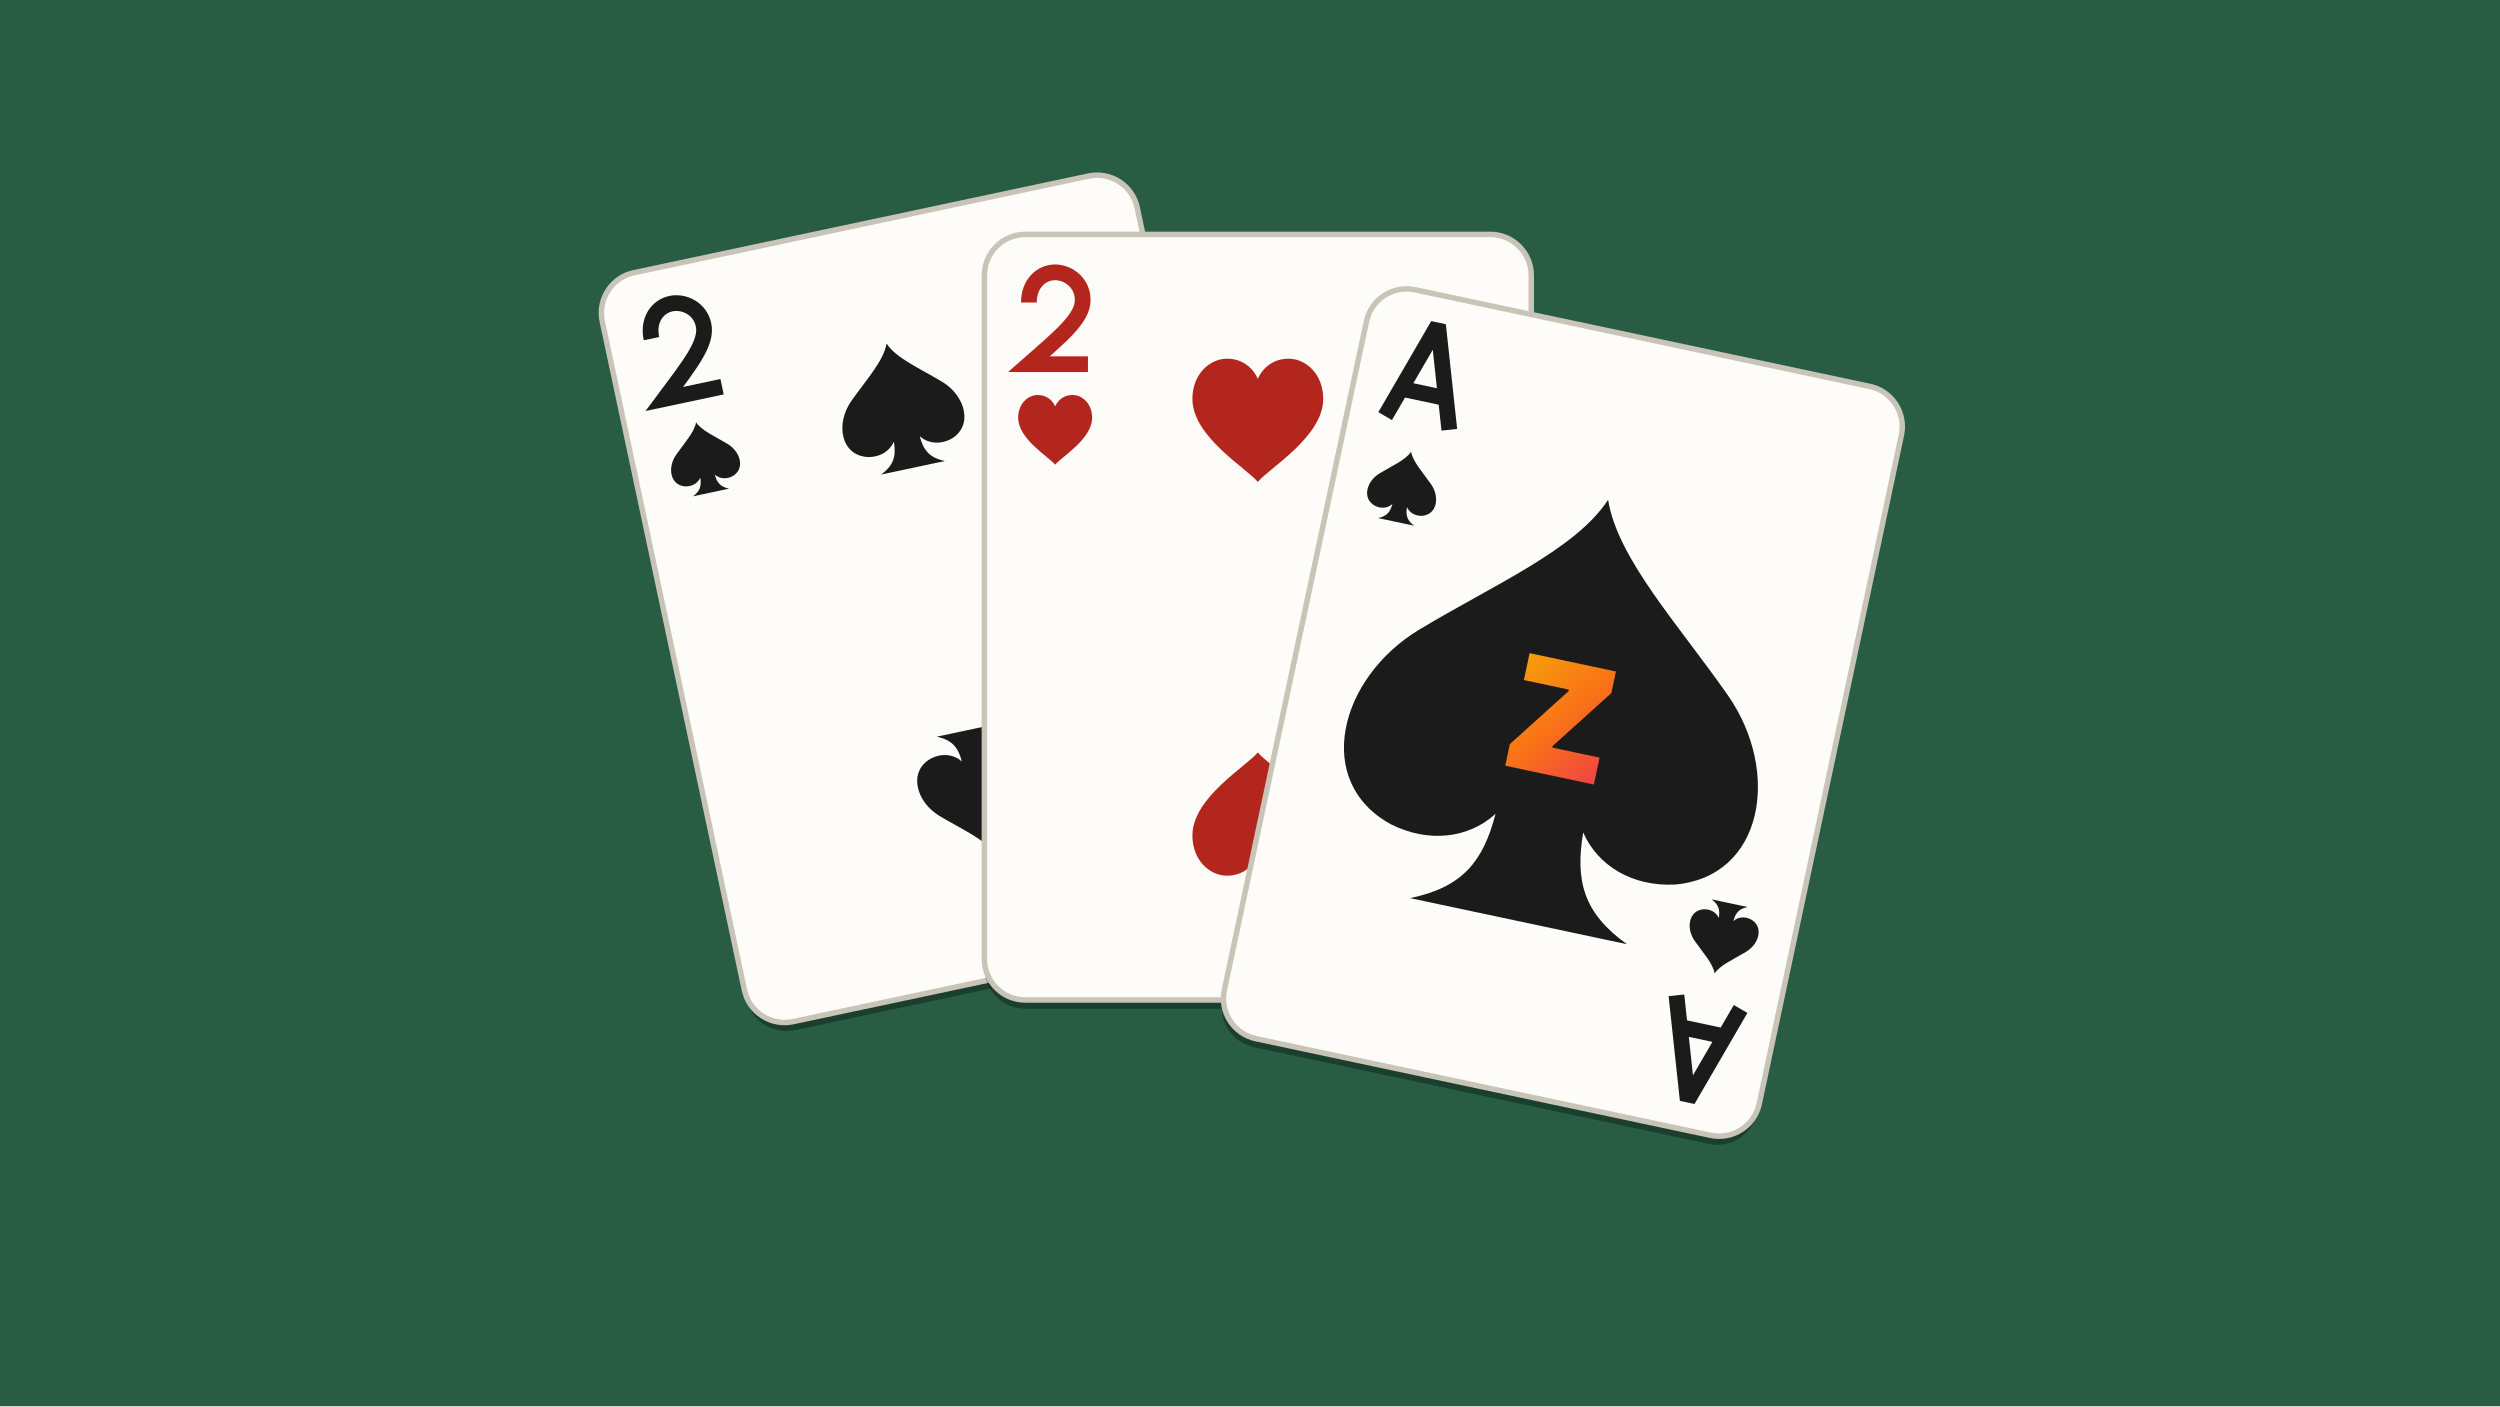
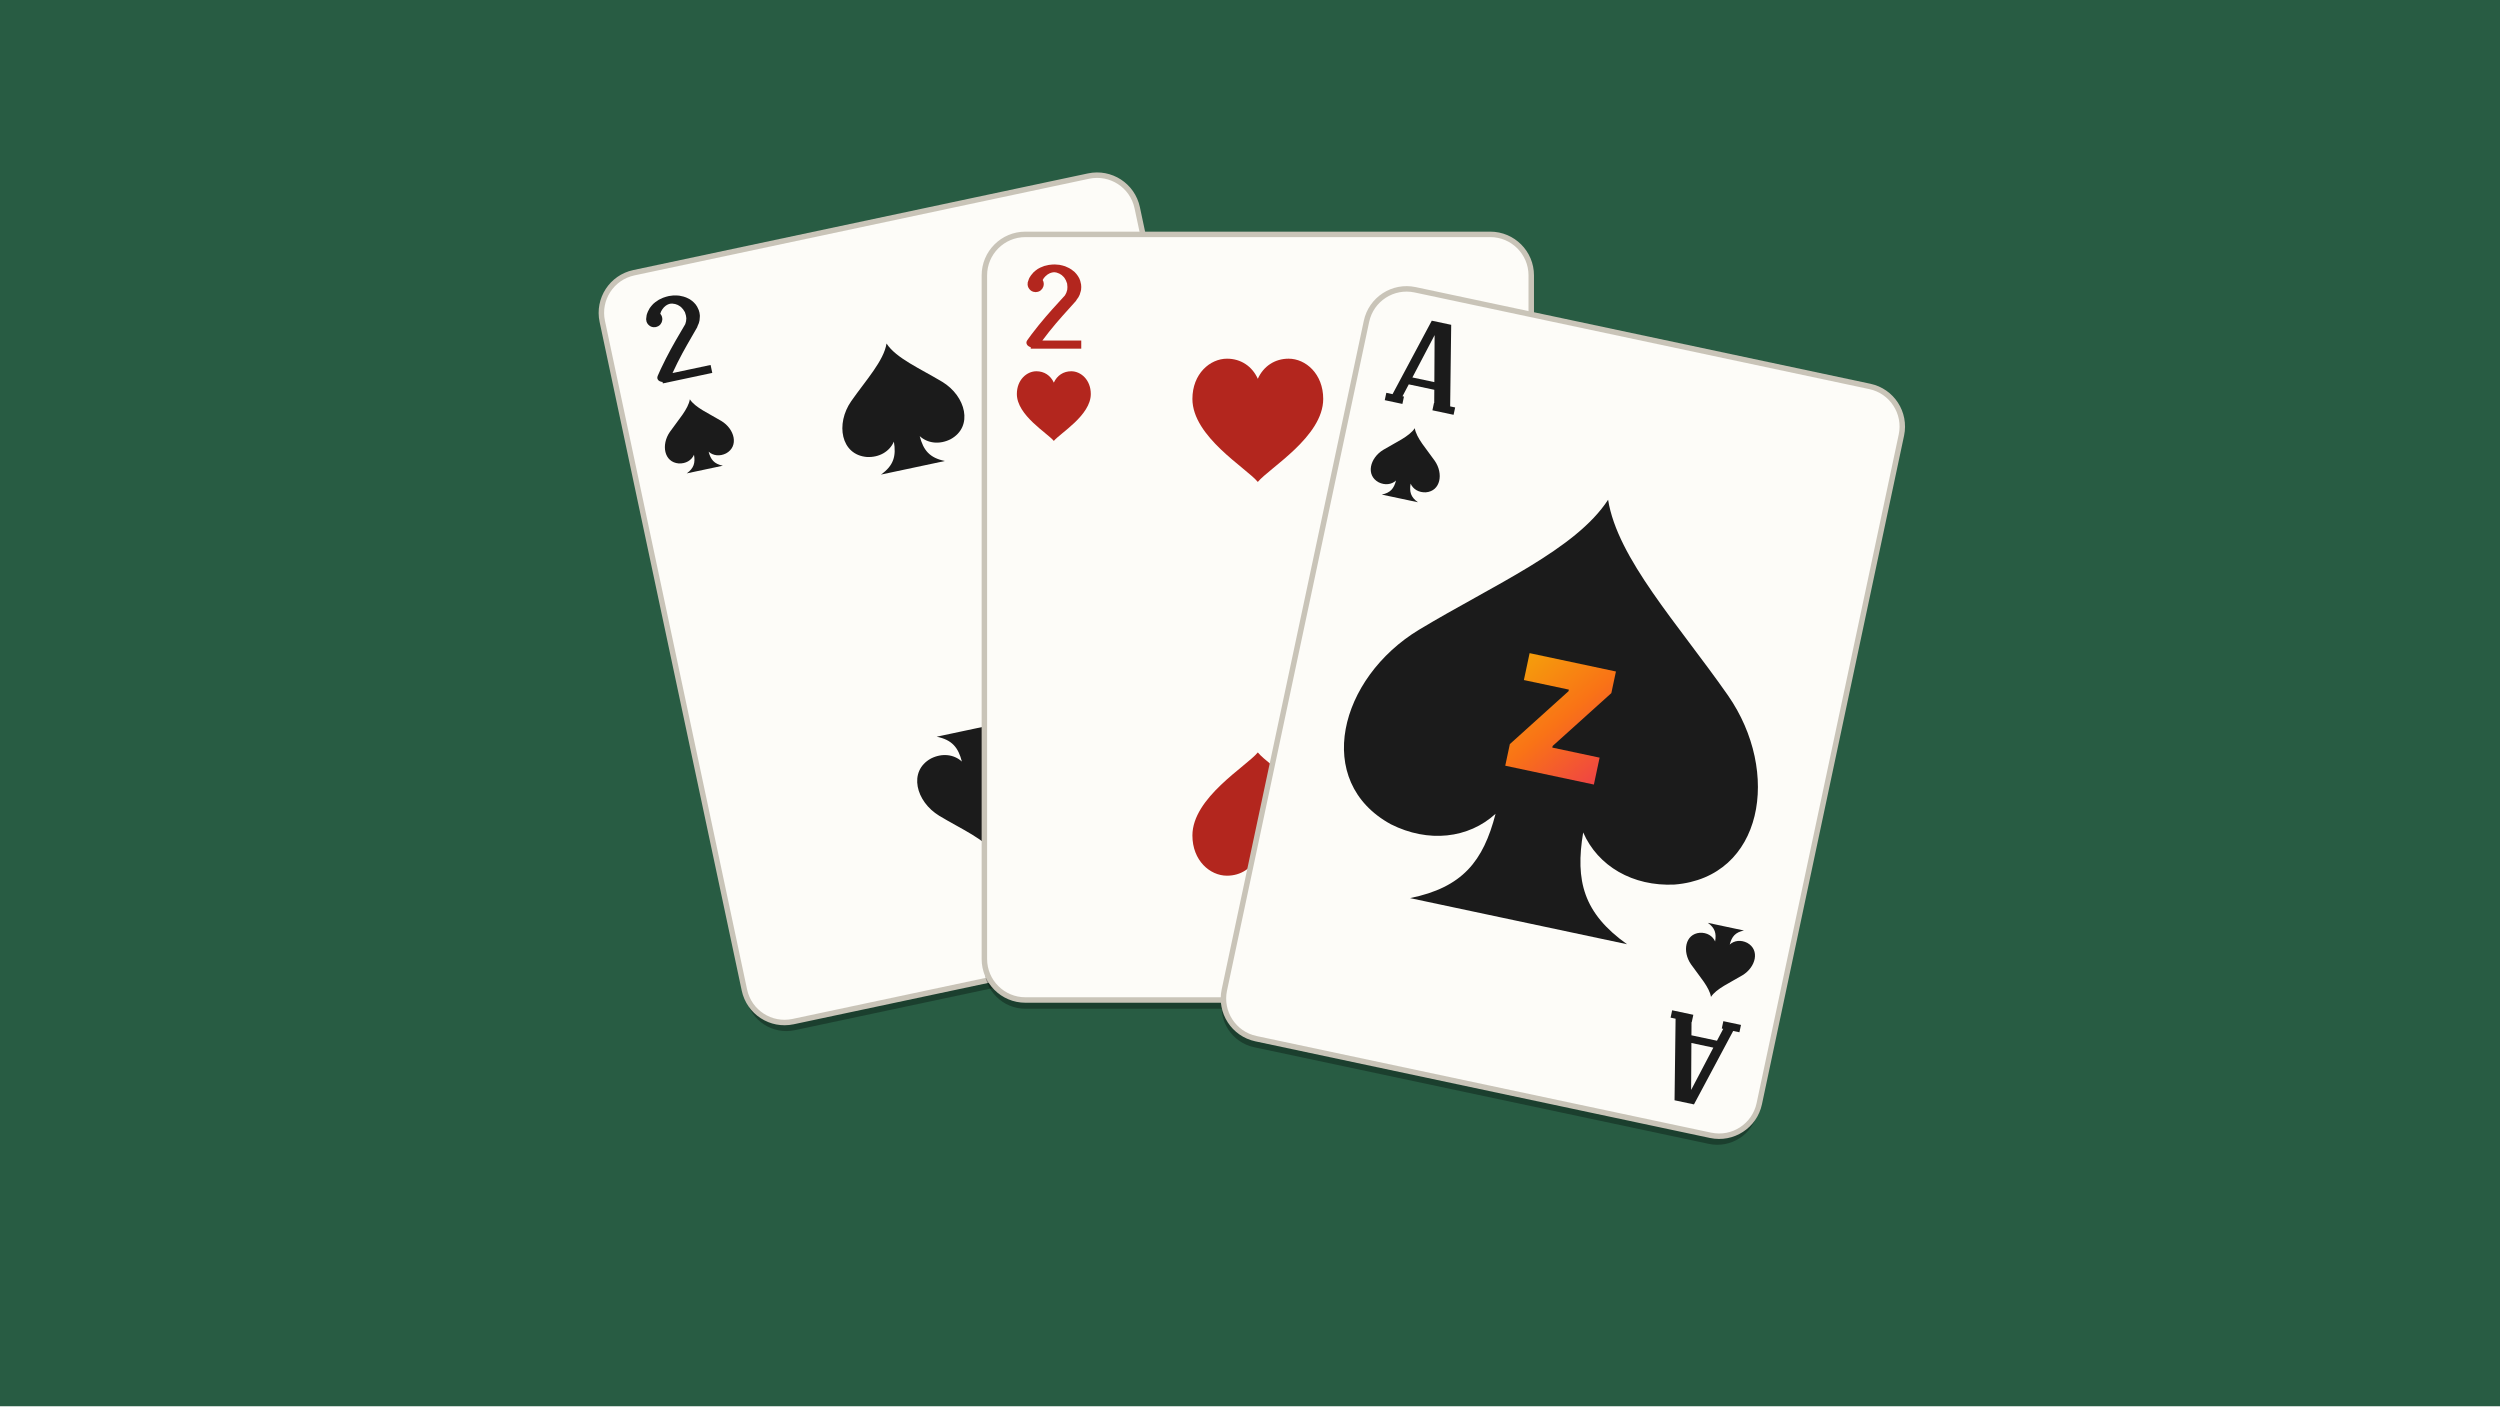
<svg xmlns="http://www.w3.org/2000/svg" width="320" height="180" viewBox="0 0 320 180">
  <defs>
    <symbol id="zc-s-3" overflow="visible">
      <path d="M0-10.2C1-7.6 4.4-5.2 7.4-2.4 10.6 .6 10.8 5.6 6.8 6.8 4.9 7.3 3.1 6.7 2.1 5.3 2.2 7.6 2.9 9 5.2 10H-5.2C-2.9 9-2.2 7.6-2.1 5.3-3.1 6.7-4.9 7.3-6.8 6.8-10.8 5.6-10.6 .6-7.4-2.4-4.4-5.2-1 -7.6 0-10.2Z" />
    </symbol>
    <symbol id="zc-s-2" overflow="visible">
      <path d="M0 9.8C-1.8 7.6-10.4 2.6-10.4-3.4-10.4-7.4-7.6-9.8-4.9-9.8-2.7-9.8-.9-8.6 0-6.6 .9-8.6 2.7-9.8 4.9-9.8 7.6-9.8 10.4-7.4 10.4-3.4 10.4 2.6 1.8 7.6 0 9.8Z" />
    </symbol>
    <linearGradient id="zc-g-mark" x1="0" y1="0" x2="1" y2="1">
      <stop offset="0" stop-color="#f59e0b" />
      <stop offset=".5" stop-color="#f97316" />
      <stop offset="1" stop-color="#ef4444" />
    </linearGradient>
  </defs>
  <rect width="320" height="180" fill="#285c43" />
  <g transform="translate(76 36) rotate(-12) scale(0.7)" style="color:#1b1b1b">
    <rect y="1.6" width="100" height="140" rx="7.5" fill="rgba(0,0,0,0.32)" />
    <rect width="100" height="140" rx="7.5" fill="#fdfcf8" stroke="#c9c4b8" />
    <svg width="100" height="140" viewBox="0 0 100 140" fill="currentColor" aria-hidden="true">
      <g class="zc-idx-std">
-         <path transform="translate(6.94 6.94) scale(1.2)" d="M1 4.6C1 1.6 3 0 5 0S9.2 1.6 9.2 4.2C9.2 7 6 9.6 1 14H10" fill="none" stroke="currentColor" stroke-width="2.4" stroke-linejoin="miter" stroke-miterlimit="6" />
-         <g transform="translate(12.94 35.74) scale(0.65)">
+         <path class="zc-gl" transform="translate(7.684 5.5) scale(1.1)" d="M2.98 0.25 2.31 0.52 1.9 0.74 1.53 1.01 1.19 1.3 0.77 1.8 0.53 2.17 0.43 2.37 0.22 2.98 0.2 3.38 0.25 3.64 0.35 3.88 0.5 4.1 0.68 4.29 0.9 4.44 1.15 4.54 1.54 4.6 1.93 4.54 2.18 4.44 2.4 4.29 2.66 4 2.83 3.64 2.88 3.38 2.88 3.12 2.83 2.86 2.71 2.58 2.91 2.25 3.18 1.95 3.53 1.66 3.91 1.45 4.25 1.34 4.51 1.3 4.73 1.3 5.02 1.35 5.47 1.52 5.86 1.76 6.19 2.07 6.33 2.24 6.57 2.65 6.77 3.18 6.82 3.75 6.79 4.21 6.64 4.7 6.41 5.14 4.28 7.48 3.22 8.69 2.07 10.07 0.87 11.6 0.15 12.59 0.04 12.79 0 13 0.04 13.21 0.15 13.41 0.33 13.57 0.56 13.7 0.72 13.75 0.72 14 9.12 14 9.12 12.65 2.65 12.65 3.78 11.18 4.94 9.77 6.03 8.52 8.24 6.06 8.35 5.87 8.65 5.45 8.86 5.03 9.04 4.43 9.09 4.21 9.12 3.75 9.09 3.32 8.95 2.72 8.79 2.31 8.57 1.93 8.32 1.59 8.02 1.26 7.49 0.84 7.09 0.6 6.43 0.3 5.98 0.17 5.48 0.06 4.71 0 4.24 0.02 3.71 0.08z" fill="currentColor" />
+         <g transform="translate(12.7 31.4) scale(0.65)">
          <use href="#zc-s-3" />
        </g>
      </g>
      <g class="zc-idx-std" transform="rotate(180 50 70)">
-         <path transform="translate(6.94 6.94) scale(1.2)" d="M1 4.6C1 1.6 3 0 5 0S9.2 1.6 9.2 4.2C9.2 7 6 9.6 1 14H10" fill="none" stroke="currentColor" stroke-width="2.4" stroke-linejoin="miter" stroke-miterlimit="6" />
-         <g transform="translate(12.94 35.74) scale(0.65)">
+         <path class="zc-gl" transform="translate(7.684 5.5) scale(1.1)" d="M2.98 0.25 2.31 0.52 1.9 0.74 1.53 1.01 1.19 1.3 0.77 1.8 0.53 2.17 0.43 2.37 0.22 2.98 0.2 3.38 0.25 3.64 0.35 3.88 0.5 4.1 0.68 4.29 0.9 4.44 1.15 4.54 1.54 4.6 1.93 4.54 2.18 4.44 2.4 4.29 2.66 4 2.83 3.64 2.88 3.38 2.88 3.12 2.83 2.86 2.71 2.58 2.91 2.25 3.18 1.95 3.53 1.66 3.91 1.45 4.25 1.34 4.51 1.3 4.73 1.3 5.02 1.35 5.47 1.52 5.86 1.76 6.19 2.07 6.33 2.24 6.57 2.65 6.77 3.18 6.82 3.75 6.79 4.21 6.64 4.7 6.41 5.14 4.28 7.48 3.22 8.69 2.07 10.07 0.87 11.6 0.15 12.59 0.04 12.79 0 13 0.04 13.21 0.15 13.41 0.33 13.57 0.56 13.7 0.72 13.75 0.72 14 9.12 14 9.12 12.65 2.65 12.65 3.78 11.18 4.94 9.77 6.03 8.52 8.24 6.06 8.35 5.87 8.65 5.45 8.86 5.03 9.04 4.43 9.09 4.21 9.12 3.75 9.09 3.32 8.95 2.72 8.79 2.31 8.57 1.93 8.32 1.59 8.02 1.26 7.49 0.84 7.09 0.6 6.43 0.3 5.98 0.17 5.48 0.06 4.71 0 4.24 0.02 3.71 0.08z" fill="currentColor" />
+         <g transform="translate(12.7 31.4) scale(0.65)">
          <use href="#zc-s-3" />
        </g>
      </g>
      <g class="zc-idx-row" display="none">
-         <path transform="translate(8.52 8.52) scale(2.1)" d="M1 4.6C1 1.6 3 0 5 0S9.2 1.6 9.2 4.2C9.2 7 6 9.6 1 14H10" fill="none" stroke="currentColor" stroke-width="2.4" stroke-linejoin="miter" stroke-miterlimit="6" />
+         <path class="zc-gl" transform="translate(6 6) scale(2.1)" d="M2.98 0.25 2.31 0.52 1.9 0.74 1.53 1.01 1.19 1.3 0.77 1.8 0.53 2.17 0.43 2.37 0.22 2.98 0.2 3.38 0.25 3.64 0.35 3.88 0.5 4.1 0.68 4.29 0.9 4.44 1.15 4.54 1.54 4.6 1.93 4.54 2.18 4.44 2.4 4.29 2.66 4 2.83 3.64 2.88 3.38 2.88 3.12 2.83 2.86 2.71 2.58 2.91 2.25 3.18 1.95 3.53 1.66 3.91 1.45 4.25 1.34 4.51 1.3 4.73 1.3 5.02 1.35 5.47 1.52 5.86 1.76 6.19 2.07 6.33 2.24 6.57 2.65 6.77 3.18 6.82 3.75 6.79 4.21 6.64 4.7 6.41 5.14 4.28 7.48 3.22 8.69 2.07 10.07 0.87 11.6 0.15 12.59 0.04 12.79 0 13 0.04 13.21 0.15 13.41 0.33 13.57 0.56 13.7 0.72 13.75 0.72 14 9.12 14 9.12 12.65 2.65 12.65 3.78 11.18 4.94 9.77 6.03 8.52 8.24 6.06 8.35 5.87 8.65 5.45 8.86 5.03 9.04 4.43 9.09 4.21 9.12 3.75 9.09 3.32 8.95 2.72 8.79 2.31 8.57 1.93 8.32 1.59 8.02 1.26 7.49 0.84 7.09 0.6 6.43 0.3 5.98 0.17 5.48 0.06 4.71 0 4.24 0.02 3.71 0.08z" fill="currentColor" />
        <g transform="translate(63 23) scale(1.25)">
          <use href="#zc-s-3" />
        </g>
      </g>
      <g class="zc-big">
        <g transform="translate(50 34) scale(1.15)">
          <use href="#zc-s-3" />
        </g>
        <g transform="translate(50 106) rotate(180) scale(1.15)">
          <use href="#zc-s-3" />
        </g>
      </g>
      <g class="zc-small" display="none">
        <g transform="translate(50 92) scale(3.1)">
          <use href="#zc-s-3" />
        </g>
      </g>
    </svg>
  </g>
  <g transform="translate(126 30) scale(0.7)" style="color:#b3261e">
    <rect y="1.6" width="100" height="140" rx="7.5" fill="rgba(0,0,0,0.32)" />
    <rect width="100" height="140" rx="7.5" fill="#fdfcf8" stroke="#c9c4b8" />
    <svg width="100" height="140" viewBox="0 0 100 140" fill="currentColor" aria-hidden="true">
      <g class="zc-idx-std">
-         <path transform="translate(6.94 6.94) scale(1.2)" d="M1 4.6C1 1.6 3 0 5 0S9.2 1.6 9.2 4.2C9.2 7 6 9.6 1 14H10" fill="none" stroke="currentColor" stroke-width="2.4" stroke-linejoin="miter" stroke-miterlimit="6" />
-         <g transform="translate(12.94 35.74) scale(0.65)">
+         <path class="zc-gl" transform="translate(7.684 5.5) scale(1.1)" d="M2.98 0.25 2.31 0.52 1.9 0.74 1.53 1.01 1.19 1.3 0.77 1.8 0.53 2.17 0.43 2.37 0.22 2.98 0.2 3.38 0.25 3.64 0.35 3.88 0.5 4.1 0.68 4.29 0.9 4.44 1.15 4.54 1.54 4.6 1.93 4.54 2.18 4.44 2.4 4.29 2.66 4 2.83 3.64 2.88 3.38 2.88 3.12 2.83 2.86 2.71 2.58 2.91 2.25 3.18 1.95 3.53 1.66 3.91 1.45 4.25 1.34 4.51 1.3 4.73 1.3 5.02 1.35 5.47 1.52 5.86 1.76 6.19 2.07 6.33 2.24 6.57 2.65 6.77 3.18 6.82 3.75 6.79 4.21 6.64 4.7 6.41 5.14 4.28 7.48 3.22 8.69 2.07 10.07 0.87 11.6 0.15 12.59 0.04 12.79 0 13 0.04 13.21 0.15 13.41 0.33 13.57 0.56 13.7 0.72 13.75 0.72 14 9.12 14 9.12 12.65 2.65 12.65 3.78 11.18 4.94 9.77 6.03 8.52 8.24 6.06 8.35 5.87 8.65 5.45 8.86 5.03 9.04 4.43 9.09 4.21 9.12 3.75 9.09 3.32 8.95 2.72 8.79 2.31 8.57 1.93 8.32 1.59 8.02 1.26 7.49 0.84 7.09 0.6 6.43 0.3 5.98 0.17 5.48 0.06 4.71 0 4.24 0.02 3.71 0.08z" fill="currentColor" />
+         <g transform="translate(12.7 31.4) scale(0.65)">
          <use href="#zc-s-2" />
        </g>
      </g>
      <g class="zc-idx-std" transform="rotate(180 50 70)">
-         <path transform="translate(6.94 6.94) scale(1.2)" d="M1 4.6C1 1.6 3 0 5 0S9.2 1.6 9.2 4.2C9.2 7 6 9.6 1 14H10" fill="none" stroke="currentColor" stroke-width="2.4" stroke-linejoin="miter" stroke-miterlimit="6" />
-         <g transform="translate(12.94 35.74) scale(0.65)">
+         <path class="zc-gl" transform="translate(7.684 5.5) scale(1.1)" d="M2.98 0.25 2.31 0.52 1.9 0.74 1.53 1.01 1.19 1.3 0.77 1.8 0.53 2.17 0.43 2.37 0.22 2.98 0.2 3.38 0.25 3.64 0.35 3.88 0.5 4.1 0.68 4.29 0.9 4.44 1.15 4.54 1.54 4.6 1.93 4.54 2.18 4.44 2.4 4.29 2.66 4 2.83 3.64 2.88 3.38 2.88 3.12 2.83 2.86 2.71 2.58 2.91 2.25 3.18 1.95 3.53 1.66 3.91 1.45 4.25 1.34 4.51 1.3 4.73 1.3 5.02 1.35 5.47 1.52 5.86 1.76 6.19 2.07 6.33 2.24 6.57 2.65 6.77 3.18 6.82 3.75 6.79 4.21 6.64 4.7 6.41 5.14 4.28 7.48 3.22 8.69 2.07 10.07 0.87 11.6 0.15 12.59 0.04 12.79 0 13 0.04 13.21 0.15 13.41 0.33 13.57 0.56 13.7 0.72 13.75 0.72 14 9.12 14 9.12 12.65 2.65 12.65 3.78 11.18 4.94 9.77 6.03 8.52 8.24 6.06 8.35 5.87 8.65 5.45 8.86 5.03 9.04 4.43 9.09 4.21 9.12 3.75 9.09 3.32 8.95 2.72 8.79 2.31 8.57 1.93 8.32 1.59 8.02 1.26 7.49 0.84 7.09 0.6 6.43 0.3 5.98 0.17 5.48 0.06 4.71 0 4.24 0.02 3.71 0.08z" fill="currentColor" />
+         <g transform="translate(12.7 31.4) scale(0.65)">
          <use href="#zc-s-2" />
        </g>
      </g>
      <g class="zc-idx-row" display="none">
-         <path transform="translate(8.52 8.52) scale(2.1)" d="M1 4.6C1 1.6 3 0 5 0S9.2 1.6 9.2 4.2C9.2 7 6 9.6 1 14H10" fill="none" stroke="currentColor" stroke-width="2.4" stroke-linejoin="miter" stroke-miterlimit="6" />
+         <path class="zc-gl" transform="translate(6 6) scale(2.1)" d="M2.98 0.25 2.31 0.52 1.9 0.74 1.53 1.01 1.19 1.3 0.77 1.8 0.53 2.17 0.43 2.37 0.22 2.98 0.2 3.38 0.25 3.64 0.35 3.88 0.5 4.1 0.68 4.29 0.9 4.44 1.15 4.54 1.54 4.6 1.93 4.54 2.18 4.44 2.4 4.29 2.66 4 2.83 3.64 2.88 3.38 2.88 3.12 2.83 2.86 2.71 2.58 2.91 2.25 3.18 1.95 3.53 1.66 3.91 1.45 4.25 1.34 4.51 1.3 4.73 1.3 5.02 1.35 5.47 1.52 5.86 1.76 6.19 2.07 6.33 2.24 6.57 2.65 6.77 3.18 6.82 3.75 6.79 4.21 6.64 4.7 6.41 5.14 4.28 7.48 3.22 8.69 2.07 10.07 0.87 11.6 0.15 12.59 0.04 12.79 0 13 0.04 13.21 0.15 13.41 0.33 13.57 0.56 13.7 0.72 13.75 0.72 14 9.12 14 9.12 12.65 2.65 12.65 3.78 11.18 4.94 9.77 6.03 8.52 8.24 6.06 8.35 5.87 8.65 5.45 8.86 5.03 9.04 4.43 9.09 4.21 9.12 3.75 9.09 3.32 8.95 2.72 8.79 2.31 8.57 1.93 8.32 1.59 8.02 1.26 7.49 0.84 7.09 0.6 6.43 0.3 5.98 0.17 5.48 0.06 4.71 0 4.24 0.02 3.71 0.08z" fill="currentColor" />
        <g transform="translate(63 23) scale(1.25)">
          <use href="#zc-s-2" />
        </g>
      </g>
      <g class="zc-big">
        <g transform="translate(50 34) scale(1.15)">
          <use href="#zc-s-2" />
        </g>
        <g transform="translate(50 106) rotate(180) scale(1.15)">
          <use href="#zc-s-2" />
        </g>
      </g>
      <g class="zc-small" display="none">
        <g transform="translate(50 92) scale(3.1)">
          <use href="#zc-s-2" />
        </g>
      </g>
    </svg>
  </g>
  <g transform="translate(176 36) rotate(12) scale(0.7)" style="color:#1b1b1b">
    <rect y="1.6" width="100" height="140" rx="7.5" fill="rgba(0,0,0,0.32)" />
    <rect width="100" height="140" rx="7.5" fill="#fdfcf8" stroke="#c9c4b8" />
    <svg width="100" height="140" viewBox="0 0 100 140" fill="currentColor" aria-hidden="true">
      <g class="zc-idx-std">
-         <path transform="translate(6.94 6.94) scale(1.2)" d="M0 14 5 -1.25 10 14M2.2 9.4H7.8" fill="none" stroke="currentColor" stroke-width="2.4" stroke-linejoin="miter" stroke-miterlimit="2" />
-         <g transform="translate(12.94 35.74) scale(0.65)">
+         <path class="zc-gl" transform="translate(6.265 5.5) scale(1.1)" d="M1.06 12.75 0 12.75 0 14 3 14 3 12.75 2.75 12.75 3.36 10.6 7.7 10.6 8.14 12.75 8.1 12.75 8.1 14 11.7 14 11.7 12.75 10.85 12.75 8.2 -0.55 4.9 -0.55zM5.86 1.7 7.44 9.35 3.71 9.35z" fill="currentColor" />
+         <g transform="translate(12.7 31.4) scale(0.65)">
          <use href="#zc-s-3" />
        </g>
      </g>
      <g class="zc-idx-std" transform="rotate(180 50 70)">
-         <path transform="translate(6.94 6.94) scale(1.2)" d="M0 14 5 -1.25 10 14M2.2 9.4H7.8" fill="none" stroke="currentColor" stroke-width="2.4" stroke-linejoin="miter" stroke-miterlimit="2" />
-         <g transform="translate(12.94 35.74) scale(0.65)">
+         <path class="zc-gl" transform="translate(6.265 5.5) scale(1.1)" d="M1.06 12.75 0 12.75 0 14 3 14 3 12.75 2.75 12.75 3.36 10.6 7.7 10.6 8.14 12.75 8.1 12.75 8.1 14 11.7 14 11.7 12.75 10.85 12.75 8.2 -0.55 4.9 -0.55zM5.86 1.7 7.44 9.35 3.71 9.35z" fill="currentColor" />
+         <g transform="translate(12.7 31.4) scale(0.65)">
          <use href="#zc-s-3" />
        </g>
      </g>
      <g class="zc-idx-row" display="none">
-         <path transform="translate(8.52 8.52) scale(2.1)" d="M0 14 5 -1.25 10 14M2.2 9.4H7.8" fill="none" stroke="currentColor" stroke-width="2.4" stroke-linejoin="miter" stroke-miterlimit="2" />
+         <path class="zc-gl" transform="translate(6 6) scale(2.1)" d="M1.06 12.75 0 12.75 0 14 3 14 3 12.75 2.75 12.75 3.36 10.6 7.7 10.6 8.14 12.75 8.1 12.75 8.1 14 11.7 14 11.7 12.75 10.85 12.75 8.2 -0.55 4.9 -0.55zM5.86 1.7 7.44 9.35 3.71 9.35z" fill="currentColor" />
        <g transform="translate(63 23) scale(1.25)">
          <use href="#zc-s-3" />
        </g>
      </g>
      <g class="zc-big">
        <g transform="translate(50 70) scale(3.9)">
          <use href="#zc-s-3" />
        </g>
        <path transform="translate(50 71.17) scale(1.415703)" d="M-5.852 7.438L5.852 7.438L5.852 3.885L-0.392 3.885L-0.392 3.667L5.602 -4.583L5.602 -7.438L-5.798 -7.438L-5.798 -3.885L0.142 -3.885L0.142 -3.678L-5.852 4.583Z" fill="url(#zc-g-mark)" />
      </g>
      <g class="zc-small" display="none">
        <g transform="translate(50 92) scale(3.1)">
          <use href="#zc-s-3" />
        </g>
        <path transform="translate(50 92.93) scale(1.125303)" d="M-5.852 7.438L5.852 7.438L5.852 3.885L-0.392 3.885L-0.392 3.667L5.602 -4.583L5.602 -7.438L-5.798 -7.438L-5.798 -3.885L0.142 -3.885L0.142 -3.678L-5.852 4.583Z" fill="url(#zc-g-mark)" />
      </g>
    </svg>
  </g>
</svg>
